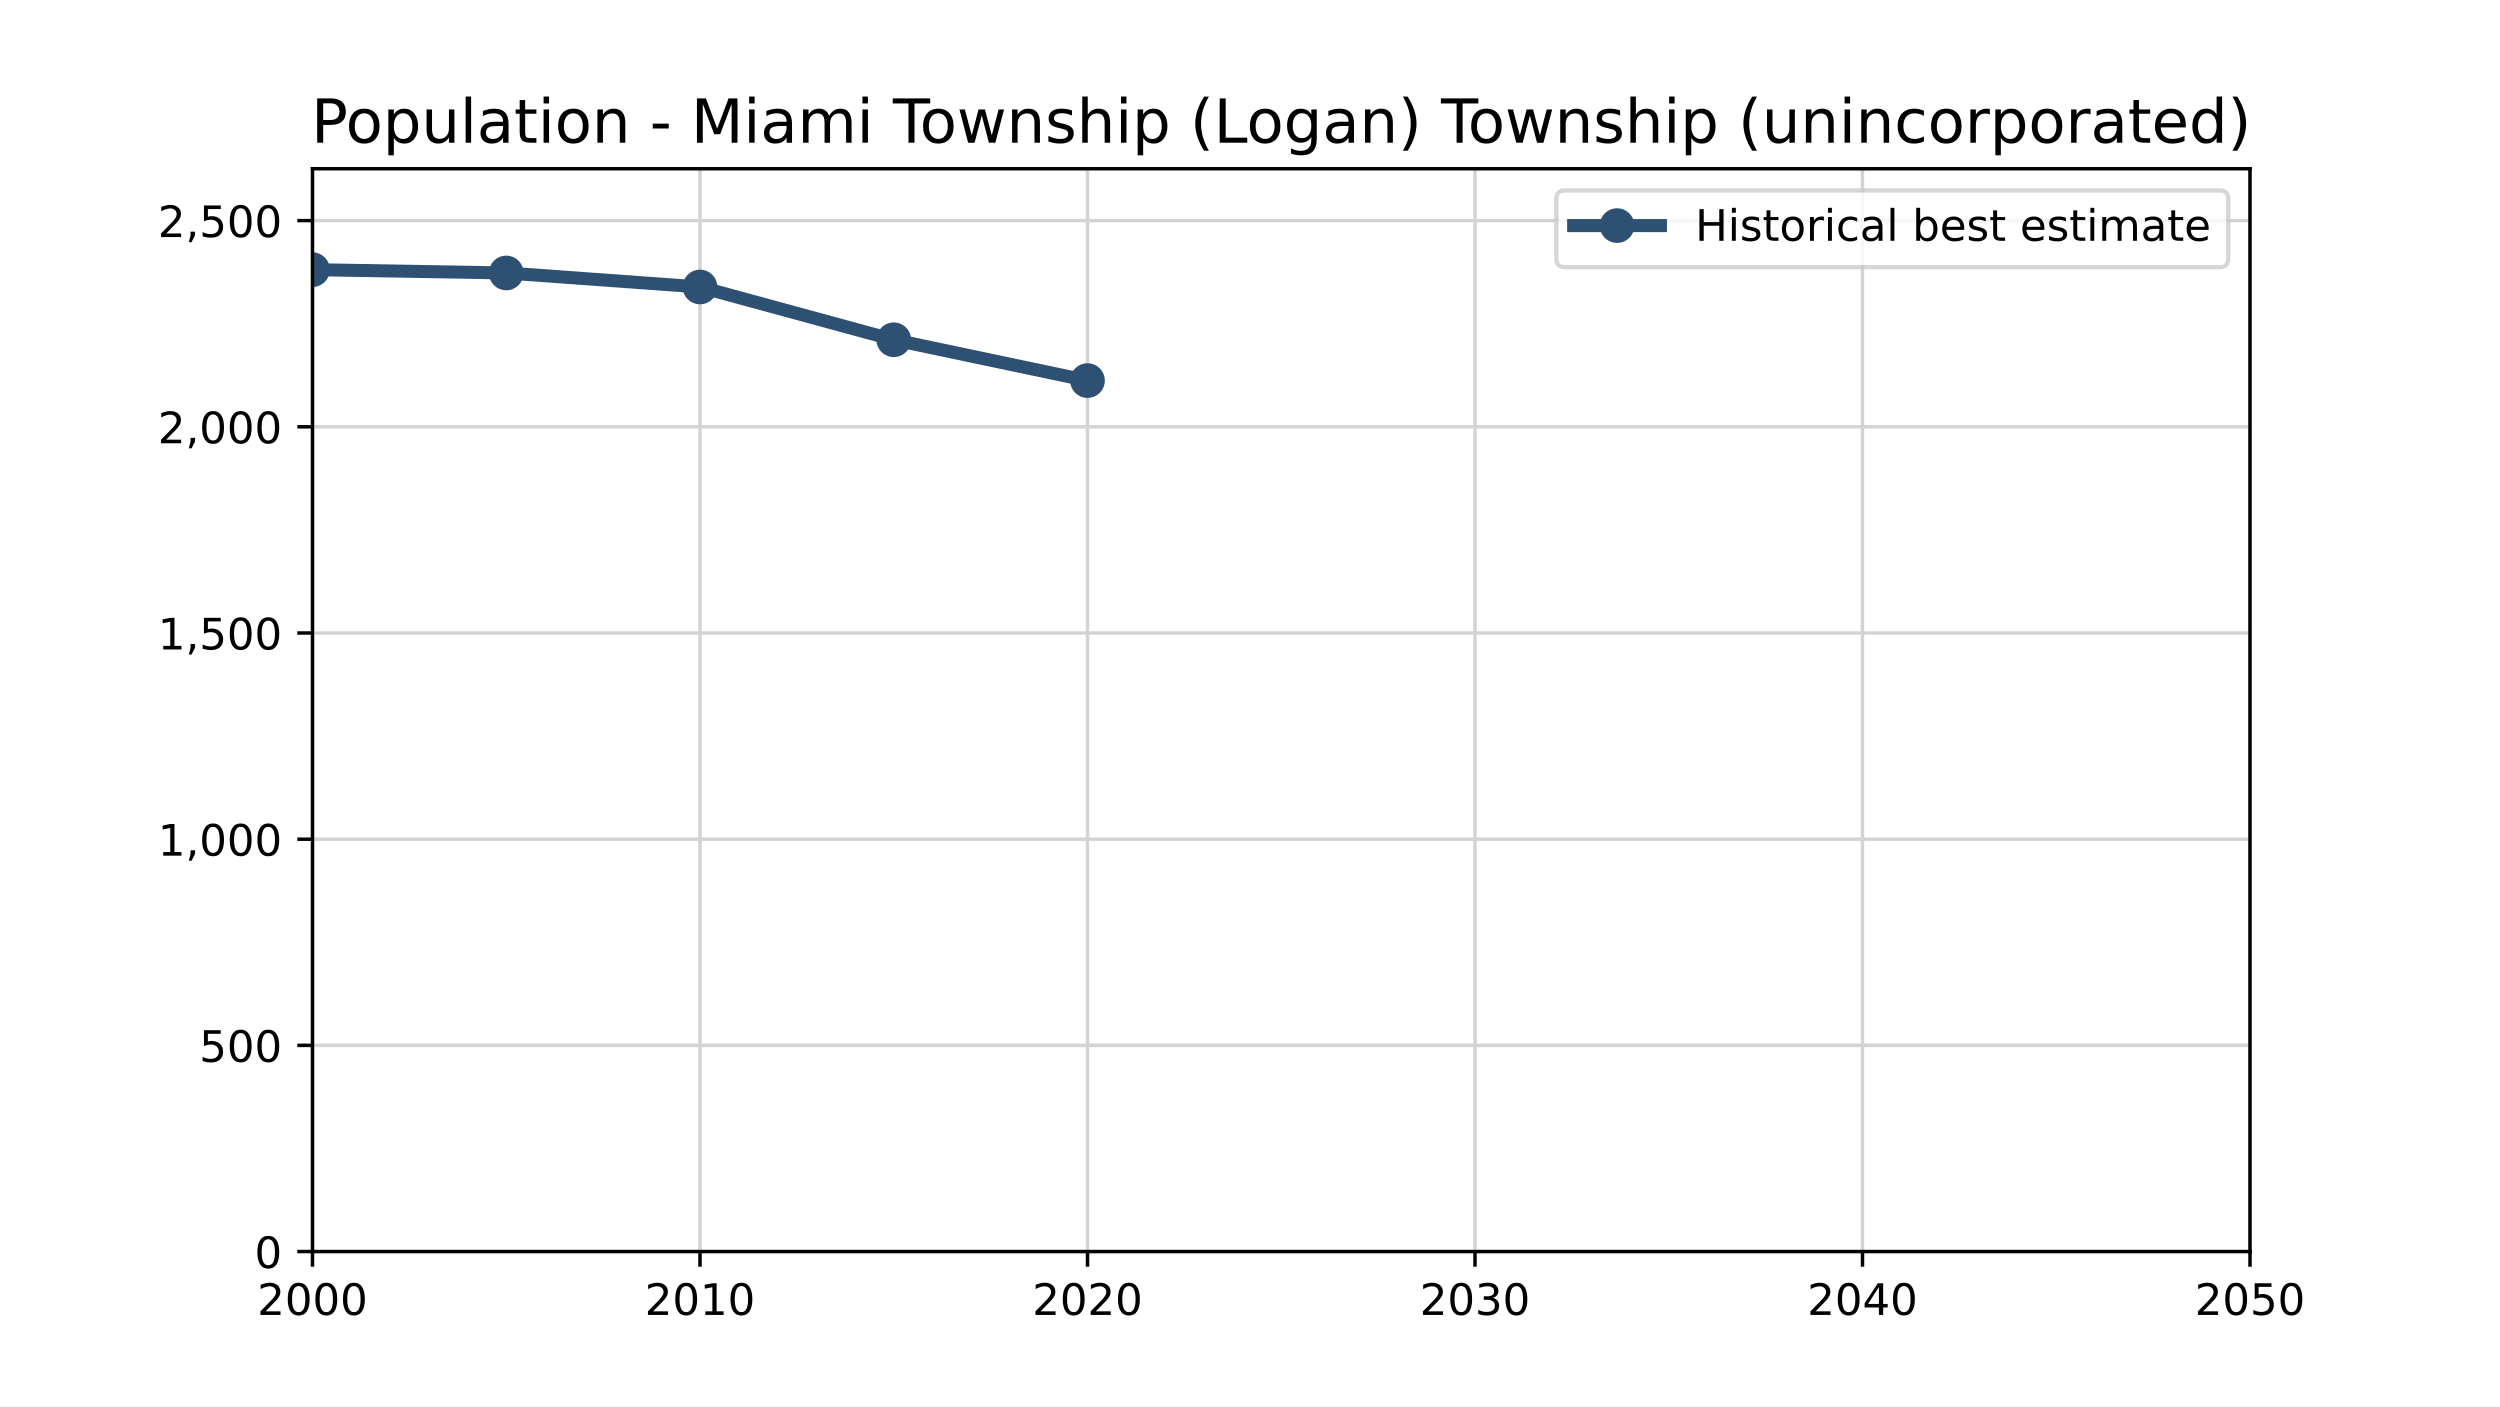
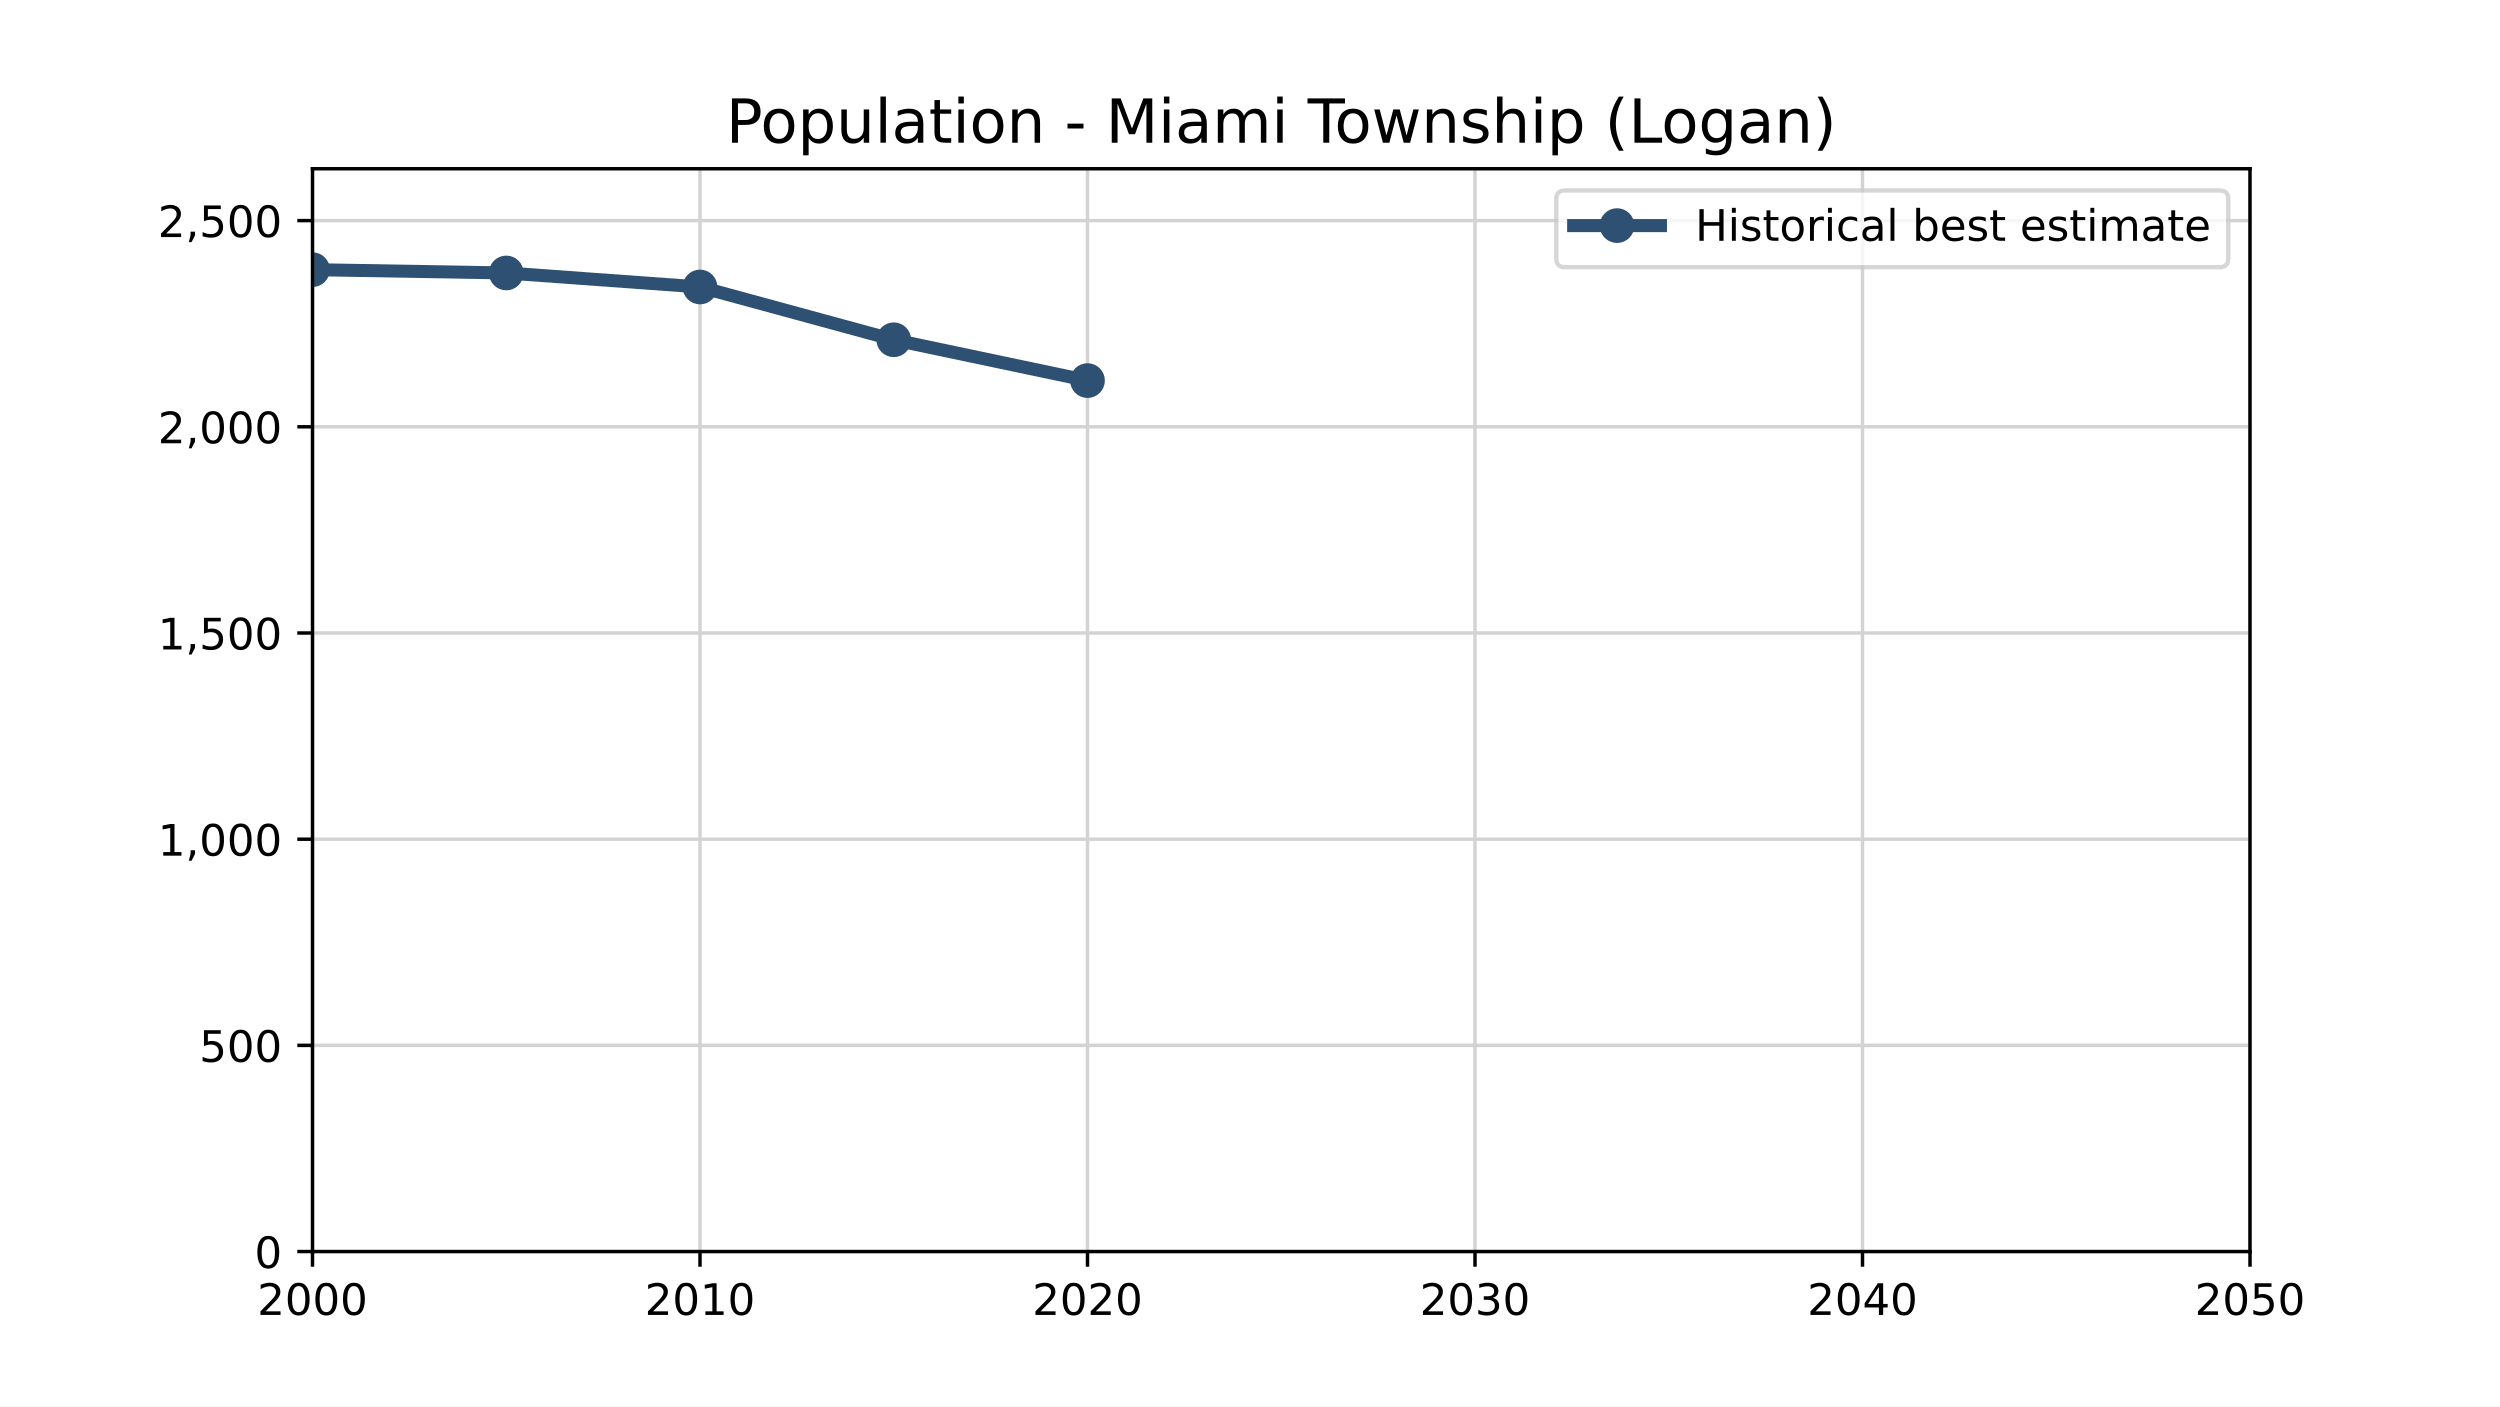
<svg xmlns="http://www.w3.org/2000/svg" xmlns:xlink="http://www.w3.org/1999/xlink" width="576pt" height="324pt" viewBox="0 0 576 324" version="1.1">
  <defs>
    <style type="text/css">*{stroke-linejoin: round; stroke-linecap: butt}</style>
  </defs>
  <g id="figure_1">
    <g id="patch_1">
      <path d="M 0 324  L 576 324  L 576 0  L 0 0  z " style="fill: #ffffff" />
    </g>
    <g id="axes_1">
      <g id="patch_2">
        <path d="M 72 288.36  L 518.4 288.36  L 518.4 38.88  L 72 38.88  z " style="fill: #ffffff" />
      </g>
      <g id="matplotlib.axis_1">
        <g id="xtick_1">
          <g id="line2d_1">
-             <path d="M 72 288.36  L 72 38.88  " clip-path="url(#p481f4f2bbf)" style="fill: none; stroke: #d3d3d3; stroke-width: 0.8; stroke-linecap: square" />
+             <path d="M 72 288.36  L 72 38.88  " clip-path="url(#p1d614eff4e)" style="fill: none; stroke: #d3d3d3; stroke-width: 0.8; stroke-linecap: square" />
          </g>
          <g id="line2d_2">
            <defs>
-               <path id="mdd92dc8392" d="M 0 0  L 0 3.5  " style="stroke: #000000; stroke-width: 0.8" />
+               <path id="mc32871abb8" d="M 0 0  L 0 3.5  " style="stroke: #000000; stroke-width: 0.8" />
            </defs>
            <g>
-               <use xlink:href="#mdd92dc8392" x="72" y="288.36" style="stroke: #000000; stroke-width: 0.8" />
+               <use xlink:href="#mc32871abb8" x="72" y="288.36" style="stroke: #000000; stroke-width: 0.8" />
            </g>
          </g>
          <g id="text_1">
            <g transform="translate(59.275 302.9584) scale(0.1 -0.1)">
              <defs>
                <path id="DejaVuSans-32" d="M 1228 531  L 3431 531  L 3431 0  L 469 0  L 469 531  Q 828 903 1448 1529  Q 2069 2156 2228 2338  Q 2531 2678 2651 2914  Q 2772 3150 2772 3378  Q 2772 3750 2511 3984  Q 2250 4219 1831 4219  Q 1534 4219 1204 4116  Q 875 4013 500 3803  L 500 4441  Q 881 4594 1212 4672  Q 1544 4750 1819 4750  Q 2544 4750 2975 4387  Q 3406 4025 3406 3419  Q 3406 3131 3298 2873  Q 3191 2616 2906 2266  Q 2828 2175 2409 1742  Q 1991 1309 1228 531  z " transform="scale(0.015625)" />
                <path id="DejaVuSans-30" d="M 2034 4250  Q 1547 4250 1301 3770  Q 1056 3291 1056 2328  Q 1056 1369 1301 889  Q 1547 409 2034 409  Q 2525 409 2770 889  Q 3016 1369 3016 2328  Q 3016 3291 2770 3770  Q 2525 4250 2034 4250  z M 2034 4750  Q 2819 4750 3233 4129  Q 3647 3509 3647 2328  Q 3647 1150 3233 529  Q 2819 -91 2034 -91  Q 1250 -91 836 529  Q 422 1150 422 2328  Q 422 3509 836 4129  Q 1250 4750 2034 4750  z " transform="scale(0.015625)" />
              </defs>
              <use xlink:href="#DejaVuSans-32" />
              <use xlink:href="#DejaVuSans-30" transform="translate(63.62305 0)" />
              <use xlink:href="#DejaVuSans-30" transform="translate(127.2461 0)" />
              <use xlink:href="#DejaVuSans-30" transform="translate(190.8691 0)" />
            </g>
          </g>
        </g>
        <g id="xtick_2">
          <g id="line2d_3">
-             <path d="M 161.28 288.36  L 161.28 38.88  " clip-path="url(#p481f4f2bbf)" style="fill: none; stroke: #d3d3d3; stroke-width: 0.8; stroke-linecap: square" />
+             <path d="M 161.28 288.36  L 161.28 38.88  " clip-path="url(#p1d614eff4e)" style="fill: none; stroke: #d3d3d3; stroke-width: 0.8; stroke-linecap: square" />
          </g>
          <g id="line2d_4">
            <g>
-               <use xlink:href="#mdd92dc8392" x="161.28" y="288.36" style="stroke: #000000; stroke-width: 0.8" />
+               <use xlink:href="#mc32871abb8" x="161.28" y="288.36" style="stroke: #000000; stroke-width: 0.8" />
            </g>
          </g>
          <g id="text_2">
            <g transform="translate(148.555 302.9584) scale(0.1 -0.1)">
              <defs>
                <path id="DejaVuSans-31" d="M 794 531  L 1825 531  L 1825 4091  L 703 3866  L 703 4441  L 1819 4666  L 2450 4666  L 2450 531  L 3481 531  L 3481 0  L 794 0  L 794 531  z " transform="scale(0.015625)" />
              </defs>
              <use xlink:href="#DejaVuSans-32" />
              <use xlink:href="#DejaVuSans-30" transform="translate(63.62305 0)" />
              <use xlink:href="#DejaVuSans-31" transform="translate(127.2461 0)" />
              <use xlink:href="#DejaVuSans-30" transform="translate(190.8691 0)" />
            </g>
          </g>
        </g>
        <g id="xtick_3">
          <g id="line2d_5">
-             <path d="M 250.56 288.36  L 250.56 38.88  " clip-path="url(#p481f4f2bbf)" style="fill: none; stroke: #d3d3d3; stroke-width: 0.8; stroke-linecap: square" />
+             <path d="M 250.56 288.36  L 250.56 38.88  " clip-path="url(#p1d614eff4e)" style="fill: none; stroke: #d3d3d3; stroke-width: 0.8; stroke-linecap: square" />
          </g>
          <g id="line2d_6">
            <g>
-               <use xlink:href="#mdd92dc8392" x="250.56" y="288.36" style="stroke: #000000; stroke-width: 0.8" />
+               <use xlink:href="#mc32871abb8" x="250.56" y="288.36" style="stroke: #000000; stroke-width: 0.8" />
            </g>
          </g>
          <g id="text_3">
            <g transform="translate(237.835 302.9584) scale(0.1 -0.1)">
              <use xlink:href="#DejaVuSans-32" />
              <use xlink:href="#DejaVuSans-30" transform="translate(63.62305 0)" />
              <use xlink:href="#DejaVuSans-32" transform="translate(127.2461 0)" />
              <use xlink:href="#DejaVuSans-30" transform="translate(190.8691 0)" />
            </g>
          </g>
        </g>
        <g id="xtick_4">
          <g id="line2d_7">
-             <path d="M 339.84 288.36  L 339.84 38.88  " clip-path="url(#p481f4f2bbf)" style="fill: none; stroke: #d3d3d3; stroke-width: 0.8; stroke-linecap: square" />
+             <path d="M 339.84 288.36  L 339.84 38.88  " clip-path="url(#p1d614eff4e)" style="fill: none; stroke: #d3d3d3; stroke-width: 0.8; stroke-linecap: square" />
          </g>
          <g id="line2d_8">
            <g>
-               <use xlink:href="#mdd92dc8392" x="339.84" y="288.36" style="stroke: #000000; stroke-width: 0.8" />
+               <use xlink:href="#mc32871abb8" x="339.84" y="288.36" style="stroke: #000000; stroke-width: 0.8" />
            </g>
          </g>
          <g id="text_4">
            <g transform="translate(327.115 302.9584) scale(0.1 -0.1)">
              <defs>
                <path id="DejaVuSans-33" d="M 2597 2516  Q 3050 2419 3304 2112  Q 3559 1806 3559 1356  Q 3559 666 3084 287  Q 2609 -91 1734 -91  Q 1441 -91 1130 -33  Q 819 25 488 141  L 488 750  Q 750 597 1062 519  Q 1375 441 1716 441  Q 2309 441 2620 675  Q 2931 909 2931 1356  Q 2931 1769 2642 2001  Q 2353 2234 1838 2234  L 1294 2234  L 1294 2753  L 1863 2753  Q 2328 2753 2575 2939  Q 2822 3125 2822 3475  Q 2822 3834 2567 4026  Q 2313 4219 1838 4219  Q 1578 4219 1281 4162  Q 984 4106 628 3988  L 628 4550  Q 988 4650 1302 4700  Q 1616 4750 1894 4750  Q 2613 4750 3031 4423  Q 3450 4097 3450 3541  Q 3450 3153 3228 2886  Q 3006 2619 2597 2516  z " transform="scale(0.015625)" />
              </defs>
              <use xlink:href="#DejaVuSans-32" />
              <use xlink:href="#DejaVuSans-30" transform="translate(63.62305 0)" />
              <use xlink:href="#DejaVuSans-33" transform="translate(127.2461 0)" />
              <use xlink:href="#DejaVuSans-30" transform="translate(190.8691 0)" />
            </g>
          </g>
        </g>
        <g id="xtick_5">
          <g id="line2d_9">
-             <path d="M 429.12 288.36  L 429.12 38.88  " clip-path="url(#p481f4f2bbf)" style="fill: none; stroke: #d3d3d3; stroke-width: 0.8; stroke-linecap: square" />
+             <path d="M 429.12 288.36  L 429.12 38.88  " clip-path="url(#p1d614eff4e)" style="fill: none; stroke: #d3d3d3; stroke-width: 0.8; stroke-linecap: square" />
          </g>
          <g id="line2d_10">
            <g>
-               <use xlink:href="#mdd92dc8392" x="429.12" y="288.36" style="stroke: #000000; stroke-width: 0.8" />
+               <use xlink:href="#mc32871abb8" x="429.12" y="288.36" style="stroke: #000000; stroke-width: 0.8" />
            </g>
          </g>
          <g id="text_5">
            <g transform="translate(416.395 302.9584) scale(0.1 -0.1)">
              <defs>
                <path id="DejaVuSans-34" d="M 2419 4116  L 825 1625  L 2419 1625  L 2419 4116  z M 2253 4666  L 3047 4666  L 3047 1625  L 3713 1625  L 3713 1100  L 3047 1100  L 3047 0  L 2419 0  L 2419 1100  L 313 1100  L 313 1709  L 2253 4666  z " transform="scale(0.015625)" />
              </defs>
              <use xlink:href="#DejaVuSans-32" />
              <use xlink:href="#DejaVuSans-30" transform="translate(63.62305 0)" />
              <use xlink:href="#DejaVuSans-34" transform="translate(127.2461 0)" />
              <use xlink:href="#DejaVuSans-30" transform="translate(190.8691 0)" />
            </g>
          </g>
        </g>
        <g id="xtick_6">
          <g id="line2d_11">
-             <path d="M 518.4 288.36  L 518.4 38.88  " clip-path="url(#p481f4f2bbf)" style="fill: none; stroke: #d3d3d3; stroke-width: 0.8; stroke-linecap: square" />
+             <path d="M 518.4 288.36  L 518.4 38.88  " clip-path="url(#p1d614eff4e)" style="fill: none; stroke: #d3d3d3; stroke-width: 0.8; stroke-linecap: square" />
          </g>
          <g id="line2d_12">
            <g>
-               <use xlink:href="#mdd92dc8392" x="518.4" y="288.36" style="stroke: #000000; stroke-width: 0.8" />
+               <use xlink:href="#mc32871abb8" x="518.4" y="288.36" style="stroke: #000000; stroke-width: 0.8" />
            </g>
          </g>
          <g id="text_6">
            <g transform="translate(505.675 302.9584) scale(0.1 -0.1)">
              <defs>
                <path id="DejaVuSans-35" d="M 691 4666  L 3169 4666  L 3169 4134  L 1269 4134  L 1269 2991  Q 1406 3038 1543 3061  Q 1681 3084 1819 3084  Q 2600 3084 3056 2656  Q 3513 2228 3513 1497  Q 3513 744 3044 326  Q 2575 -91 1722 -91  Q 1428 -91 1123 -41  Q 819 9 494 109  L 494 744  Q 775 591 1075 516  Q 1375 441 1709 441  Q 2250 441 2565 725  Q 2881 1009 2881 1497  Q 2881 1984 2565 2268  Q 2250 2553 1709 2553  Q 1456 2553 1204 2497  Q 953 2441 691 2322  L 691 4666  z " transform="scale(0.015625)" />
              </defs>
              <use xlink:href="#DejaVuSans-32" />
              <use xlink:href="#DejaVuSans-30" transform="translate(63.62305 0)" />
              <use xlink:href="#DejaVuSans-35" transform="translate(127.2461 0)" />
              <use xlink:href="#DejaVuSans-30" transform="translate(190.8691 0)" />
            </g>
          </g>
        </g>
      </g>
      <g id="matplotlib.axis_2">
        <g id="ytick_1">
          <g id="line2d_13">
-             <path d="M 72 288.36  L 518.4 288.36  " clip-path="url(#p481f4f2bbf)" style="fill: none; stroke: #d3d3d3; stroke-width: 0.8; stroke-linecap: square" />
+             <path d="M 72 288.36  L 518.4 288.36  " clip-path="url(#p1d614eff4e)" style="fill: none; stroke: #d3d3d3; stroke-width: 0.8; stroke-linecap: square" />
          </g>
          <g id="line2d_14">
            <defs>
-               <path id="m2497445f15" d="M 0 0  L -3.5 0  " style="stroke: #000000; stroke-width: 0.8" />
+               <path id="mfd16ac6897" d="M 0 0  L -3.5 0  " style="stroke: #000000; stroke-width: 0.8" />
            </defs>
            <g>
-               <use xlink:href="#m2497445f15" x="72" y="288.36" style="stroke: #000000; stroke-width: 0.8" />
+               <use xlink:href="#mfd16ac6897" x="72" y="288.36" style="stroke: #000000; stroke-width: 0.8" />
            </g>
          </g>
          <g id="text_7">
            <g transform="translate(58.6375 292.1592) scale(0.1 -0.1)">
              <use xlink:href="#DejaVuSans-30" />
            </g>
          </g>
        </g>
        <g id="ytick_2">
          <g id="line2d_15">
-             <path d="M 72 240.853  L 518.4 240.853  " clip-path="url(#p481f4f2bbf)" style="fill: none; stroke: #d3d3d3; stroke-width: 0.8; stroke-linecap: square" />
+             <path d="M 72 240.853  L 518.4 240.853  " clip-path="url(#p1d614eff4e)" style="fill: none; stroke: #d3d3d3; stroke-width: 0.8; stroke-linecap: square" />
          </g>
          <g id="line2d_16">
            <g>
-               <use xlink:href="#m2497445f15" x="72" y="240.853" style="stroke: #000000; stroke-width: 0.8" />
+               <use xlink:href="#mfd16ac6897" x="72" y="240.853" style="stroke: #000000; stroke-width: 0.8" />
            </g>
          </g>
          <g id="text_8">
            <g transform="translate(45.9125 244.6519) scale(0.1 -0.1)">
              <use xlink:href="#DejaVuSans-35" />
              <use xlink:href="#DejaVuSans-30" transform="translate(63.62305 0)" />
              <use xlink:href="#DejaVuSans-30" transform="translate(127.2461 0)" />
            </g>
          </g>
        </g>
        <g id="ytick_3">
          <g id="line2d_17">
-             <path d="M 72 193.345  L 518.4 193.345  " clip-path="url(#p481f4f2bbf)" style="fill: none; stroke: #d3d3d3; stroke-width: 0.8; stroke-linecap: square" />
+             <path d="M 72 193.345  L 518.4 193.345  " clip-path="url(#p1d614eff4e)" style="fill: none; stroke: #d3d3d3; stroke-width: 0.8; stroke-linecap: square" />
          </g>
          <g id="line2d_18">
            <g>
-               <use xlink:href="#m2497445f15" x="72" y="193.345" style="stroke: #000000; stroke-width: 0.8" />
+               <use xlink:href="#mfd16ac6897" x="72" y="193.345" style="stroke: #000000; stroke-width: 0.8" />
            </g>
          </g>
          <g id="text_9">
            <g transform="translate(36.37188 197.1446) scale(0.1 -0.1)">
              <defs>
                <path id="DejaVuSans-2c" d="M 750 794  L 1409 794  L 1409 256  L 897 -744  L 494 -744  L 750 256  L 750 794  z " transform="scale(0.015625)" />
              </defs>
              <use xlink:href="#DejaVuSans-31" />
              <use xlink:href="#DejaVuSans-2c" transform="translate(63.62305 0)" />
              <use xlink:href="#DejaVuSans-30" transform="translate(95.41016 0)" />
              <use xlink:href="#DejaVuSans-30" transform="translate(159.0332 0)" />
              <use xlink:href="#DejaVuSans-30" transform="translate(222.6562 0)" />
            </g>
          </g>
        </g>
        <g id="ytick_4">
          <g id="line2d_19">
-             <path d="M 72 145.838  L 518.4 145.838  " clip-path="url(#p481f4f2bbf)" style="fill: none; stroke: #d3d3d3; stroke-width: 0.8; stroke-linecap: square" />
+             <path d="M 72 145.838  L 518.4 145.838  " clip-path="url(#p1d614eff4e)" style="fill: none; stroke: #d3d3d3; stroke-width: 0.8; stroke-linecap: square" />
          </g>
          <g id="line2d_20">
            <g>
-               <use xlink:href="#m2497445f15" x="72" y="145.838" style="stroke: #000000; stroke-width: 0.8" />
+               <use xlink:href="#mfd16ac6897" x="72" y="145.838" style="stroke: #000000; stroke-width: 0.8" />
            </g>
          </g>
          <g id="text_10">
            <g transform="translate(36.37188 149.6372) scale(0.1 -0.1)">
              <use xlink:href="#DejaVuSans-31" />
              <use xlink:href="#DejaVuSans-2c" transform="translate(63.62305 0)" />
              <use xlink:href="#DejaVuSans-35" transform="translate(95.41016 0)" />
              <use xlink:href="#DejaVuSans-30" transform="translate(159.0332 0)" />
              <use xlink:href="#DejaVuSans-30" transform="translate(222.6562 0)" />
            </g>
          </g>
        </g>
        <g id="ytick_5">
          <g id="line2d_21">
-             <path d="M 72 98.331  L 518.4 98.331  " clip-path="url(#p481f4f2bbf)" style="fill: none; stroke: #d3d3d3; stroke-width: 0.8; stroke-linecap: square" />
+             <path d="M 72 98.331  L 518.4 98.331  " clip-path="url(#p1d614eff4e)" style="fill: none; stroke: #d3d3d3; stroke-width: 0.8; stroke-linecap: square" />
          </g>
          <g id="line2d_22">
            <g>
-               <use xlink:href="#m2497445f15" x="72" y="98.331" style="stroke: #000000; stroke-width: 0.8" />
+               <use xlink:href="#mfd16ac6897" x="72" y="98.331" style="stroke: #000000; stroke-width: 0.8" />
            </g>
          </g>
          <g id="text_11">
            <g transform="translate(36.37188 102.1299) scale(0.1 -0.1)">
              <use xlink:href="#DejaVuSans-32" />
              <use xlink:href="#DejaVuSans-2c" transform="translate(63.62305 0)" />
              <use xlink:href="#DejaVuSans-30" transform="translate(95.41016 0)" />
              <use xlink:href="#DejaVuSans-30" transform="translate(159.0332 0)" />
              <use xlink:href="#DejaVuSans-30" transform="translate(222.6562 0)" />
            </g>
          </g>
        </g>
        <g id="ytick_6">
          <g id="line2d_23">
-             <path d="M 72 50.823  L 518.4 50.823  " clip-path="url(#p481f4f2bbf)" style="fill: none; stroke: #d3d3d3; stroke-width: 0.8; stroke-linecap: square" />
+             <path d="M 72 50.823  L 518.4 50.823  " clip-path="url(#p1d614eff4e)" style="fill: none; stroke: #d3d3d3; stroke-width: 0.8; stroke-linecap: square" />
          </g>
          <g id="line2d_24">
            <g>
-               <use xlink:href="#m2497445f15" x="72" y="50.823" style="stroke: #000000; stroke-width: 0.8" />
+               <use xlink:href="#mfd16ac6897" x="72" y="50.823" style="stroke: #000000; stroke-width: 0.8" />
            </g>
          </g>
          <g id="text_12">
            <g transform="translate(36.37188 54.62256) scale(0.1 -0.1)">
              <use xlink:href="#DejaVuSans-32" />
              <use xlink:href="#DejaVuSans-2c" transform="translate(63.62305 0)" />
              <use xlink:href="#DejaVuSans-35" transform="translate(95.41016 0)" />
              <use xlink:href="#DejaVuSans-30" transform="translate(159.0332 0)" />
              <use xlink:href="#DejaVuSans-30" transform="translate(222.6562 0)" />
            </g>
          </g>
        </g>
      </g>
      <g id="line2d_25">
-         <path d="M 72 62.13  L 116.64 62.89  L 161.28 66.121  L 205.92 78.283  L 250.56 87.689  " clip-path="url(#p481f4f2bbf)" style="fill: none; stroke: #2e5072; stroke-width: 3; stroke-linecap: square" />
+         <path d="M 72 62.13  L 116.64 62.89  L 161.28 66.121  L 205.92 78.283  L 250.56 87.689  " clip-path="url(#p1d614eff4e)" style="fill: none; stroke: #2e5072; stroke-width: 3; stroke-linecap: square" />
        <defs>
-           <path id="md6a25715d0" d="M 0 3.5  C 0.928 3.5 1.819 3.131 2.475 2.475  C 3.131 1.819 3.5 0.928 3.5 0  C 3.5 -0.928 3.131 -1.819 2.475 -2.475  C 1.819 -3.131 0.928 -3.5 0 -3.5  C -0.928 -3.5 -1.819 -3.131 -2.475 -2.475  C -3.131 -1.819 -3.5 -0.928 -3.5 0  C -3.5 0.928 -3.131 1.819 -2.475 2.475  C -1.819 3.131 -0.928 3.5 0 3.5  z " style="stroke: #2e5072" />
+           <path id="m39afafa545" d="M 0 3.5  C 0.928 3.5 1.819 3.131 2.475 2.475  C 3.131 1.819 3.5 0.928 3.5 0  C 3.5 -0.928 3.131 -1.819 2.475 -2.475  C 1.819 -3.131 0.928 -3.5 0 -3.5  C -0.928 -3.5 -1.819 -3.131 -2.475 -2.475  C -3.131 -1.819 -3.5 -0.928 -3.5 0  C -3.5 0.928 -3.131 1.819 -2.475 2.475  C -1.819 3.131 -0.928 3.5 0 3.5  z " style="stroke: #2e5072" />
        </defs>
-         <g clip-path="url(#p481f4f2bbf)">
-           <use xlink:href="#md6a25715d0" x="72" y="62.13" style="fill: #2e5072; stroke: #2e5072" />
-           <use xlink:href="#md6a25715d0" x="116.64" y="62.89" style="fill: #2e5072; stroke: #2e5072" />
-           <use xlink:href="#md6a25715d0" x="161.28" y="66.121" style="fill: #2e5072; stroke: #2e5072" />
-           <use xlink:href="#md6a25715d0" x="205.92" y="78.283" style="fill: #2e5072; stroke: #2e5072" />
-           <use xlink:href="#md6a25715d0" x="250.56" y="87.689" style="fill: #2e5072; stroke: #2e5072" />
+         <g clip-path="url(#p1d614eff4e)">
+           <use xlink:href="#m39afafa545" x="72" y="62.13" style="fill: #2e5072; stroke: #2e5072" />
+           <use xlink:href="#m39afafa545" x="116.64" y="62.89" style="fill: #2e5072; stroke: #2e5072" />
+           <use xlink:href="#m39afafa545" x="161.28" y="66.121" style="fill: #2e5072; stroke: #2e5072" />
+           <use xlink:href="#m39afafa545" x="205.92" y="78.283" style="fill: #2e5072; stroke: #2e5072" />
+           <use xlink:href="#m39afafa545" x="250.56" y="87.689" style="fill: #2e5072; stroke: #2e5072" />
        </g>
      </g>
      <g id="patch_3">
        <path d="M 72 288.36  L 72 38.88  " style="fill: none; stroke: #000000; stroke-width: 0.8; stroke-linejoin: miter; stroke-linecap: square" />
      </g>
      <g id="patch_4">
        <path d="M 518.4 288.36  L 518.4 38.88  " style="fill: none; stroke: #000000; stroke-width: 0.8; stroke-linejoin: miter; stroke-linecap: square" />
      </g>
      <g id="patch_5">
        <path d="M 72 288.36  L 518.4 288.36  " style="fill: none; stroke: #000000; stroke-width: 0.8; stroke-linejoin: miter; stroke-linecap: square" />
      </g>
      <g id="patch_6">
        <path d="M 72 38.88  L 518.4 38.88  " style="fill: none; stroke: #000000; stroke-width: 0.8; stroke-linejoin: miter; stroke-linecap: square" />
      </g>
      <g id="text_13">
-         <g transform="translate(71.70641 32.88) scale(0.14 -0.14)">
+         <g transform="translate(167.2717 32.88) scale(0.14 -0.14)">
          <defs>
            <path id="DejaVuSans-50" d="M 1259 4147  L 1259 2394  L 2053 2394  Q 2494 2394 2734 2622  Q 2975 2850 2975 3272  Q 2975 3691 2734 3919  Q 2494 4147 2053 4147  L 1259 4147  z M 628 4666  L 2053 4666  Q 2838 4666 3239 4311  Q 3641 3956 3641 3272  Q 3641 2581 3239 2228  Q 2838 1875 2053 1875  L 1259 1875  L 1259 0  L 628 0  L 628 4666  z " transform="scale(0.015625)" />
            <path id="DejaVuSans-6f" d="M 1959 3097  Q 1497 3097 1228 2736  Q 959 2375 959 1747  Q 959 1119 1226 758  Q 1494 397 1959 397  Q 2419 397 2687 759  Q 2956 1122 2956 1747  Q 2956 2369 2687 2733  Q 2419 3097 1959 3097  z M 1959 3584  Q 2709 3584 3137 3096  Q 3566 2609 3566 1747  Q 3566 888 3137 398  Q 2709 -91 1959 -91  Q 1206 -91 779 398  Q 353 888 353 1747  Q 353 2609 779 3096  Q 1206 3584 1959 3584  z " transform="scale(0.015625)" />
            <path id="DejaVuSans-70" d="M 1159 525  L 1159 -1331  L 581 -1331  L 581 3500  L 1159 3500  L 1159 2969  Q 1341 3281 1617 3432  Q 1894 3584 2278 3584  Q 2916 3584 3314 3078  Q 3713 2572 3713 1747  Q 3713 922 3314 415  Q 2916 -91 2278 -91  Q 1894 -91 1617 61  Q 1341 213 1159 525  z M 3116 1747  Q 3116 2381 2855 2742  Q 2594 3103 2138 3103  Q 1681 3103 1420 2742  Q 1159 2381 1159 1747  Q 1159 1113 1420 752  Q 1681 391 2138 391  Q 2594 391 2855 752  Q 3116 1113 3116 1747  z " transform="scale(0.015625)" />
            <path id="DejaVuSans-75" d="M 544 1381  L 544 3500  L 1119 3500  L 1119 1403  Q 1119 906 1312 657  Q 1506 409 1894 409  Q 2359 409 2629 706  Q 2900 1003 2900 1516  L 2900 3500  L 3475 3500  L 3475 0  L 2900 0  L 2900 538  Q 2691 219 2414 64  Q 2138 -91 1772 -91  Q 1169 -91 856 284  Q 544 659 544 1381  z M 1991 3584  L 1991 3584  z " transform="scale(0.015625)" />
            <path id="DejaVuSans-6c" d="M 603 4863  L 1178 4863  L 1178 0  L 603 0  L 603 4863  z " transform="scale(0.015625)" />
            <path id="DejaVuSans-61" d="M 2194 1759  Q 1497 1759 1228 1600  Q 959 1441 959 1056  Q 959 750 1161 570  Q 1363 391 1709 391  Q 2188 391 2477 730  Q 2766 1069 2766 1631  L 2766 1759  L 2194 1759  z M 3341 1997  L 3341 0  L 2766 0  L 2766 531  Q 2569 213 2275 61  Q 1981 -91 1556 -91  Q 1019 -91 701 211  Q 384 513 384 1019  Q 384 1609 779 1909  Q 1175 2209 1959 2209  L 2766 2209  L 2766 2266  Q 2766 2663 2505 2880  Q 2244 3097 1772 3097  Q 1472 3097 1187 3025  Q 903 2953 641 2809  L 641 3341  Q 956 3463 1253 3523  Q 1550 3584 1831 3584  Q 2591 3584 2966 3190  Q 3341 2797 3341 1997  z " transform="scale(0.015625)" />
            <path id="DejaVuSans-74" d="M 1172 4494  L 1172 3500  L 2356 3500  L 2356 3053  L 1172 3053  L 1172 1153  Q 1172 725 1289 603  Q 1406 481 1766 481  L 2356 481  L 2356 0  L 1766 0  Q 1100 0 847 248  Q 594 497 594 1153  L 594 3053  L 172 3053  L 172 3500  L 594 3500  L 594 4494  L 1172 4494  z " transform="scale(0.015625)" />
            <path id="DejaVuSans-69" d="M 603 3500  L 1178 3500  L 1178 0  L 603 0  L 603 3500  z M 603 4863  L 1178 4863  L 1178 4134  L 603 4134  L 603 4863  z " transform="scale(0.015625)" />
            <path id="DejaVuSans-6e" d="M 3513 2113  L 3513 0  L 2938 0  L 2938 2094  Q 2938 2591 2744 2837  Q 2550 3084 2163 3084  Q 1697 3084 1428 2787  Q 1159 2491 1159 1978  L 1159 0  L 581 0  L 581 3500  L 1159 3500  L 1159 2956  Q 1366 3272 1645 3428  Q 1925 3584 2291 3584  Q 2894 3584 3203 3211  Q 3513 2838 3513 2113  z " transform="scale(0.015625)" />
            <path id="DejaVuSans-20" transform="scale(0.015625)" />
            <path id="DejaVuSans-2d" d="M 313 2009  L 1997 2009  L 1997 1497  L 313 1497  L 313 2009  z " transform="scale(0.015625)" />
            <path id="DejaVuSans-4d" d="M 628 4666  L 1569 4666  L 2759 1491  L 3956 4666  L 4897 4666  L 4897 0  L 4281 0  L 4281 4097  L 3078 897  L 2444 897  L 1241 4097  L 1241 0  L 628 0  L 628 4666  z " transform="scale(0.015625)" />
            <path id="DejaVuSans-6d" d="M 3328 2828  Q 3544 3216 3844 3400  Q 4144 3584 4550 3584  Q 5097 3584 5394 3201  Q 5691 2819 5691 2113  L 5691 0  L 5113 0  L 5113 2094  Q 5113 2597 4934 2840  Q 4756 3084 4391 3084  Q 3944 3084 3684 2787  Q 3425 2491 3425 1978  L 3425 0  L 2847 0  L 2847 2094  Q 2847 2600 2669 2842  Q 2491 3084 2119 3084  Q 1678 3084 1418 2786  Q 1159 2488 1159 1978  L 1159 0  L 581 0  L 581 3500  L 1159 3500  L 1159 2956  Q 1356 3278 1631 3431  Q 1906 3584 2284 3584  Q 2666 3584 2933 3390  Q 3200 3197 3328 2828  z " transform="scale(0.015625)" />
            <path id="DejaVuSans-54" d="M -19 4666  L 3928 4666  L 3928 4134  L 2272 4134  L 2272 0  L 1638 0  L 1638 4134  L -19 4134  L -19 4666  z " transform="scale(0.015625)" />
            <path id="DejaVuSans-77" d="M 269 3500  L 844 3500  L 1563 769  L 2278 3500  L 2956 3500  L 3675 769  L 4391 3500  L 4966 3500  L 4050 0  L 3372 0  L 2619 2869  L 1863 0  L 1184 0  L 269 3500  z " transform="scale(0.015625)" />
            <path id="DejaVuSans-73" d="M 2834 3397  L 2834 2853  Q 2591 2978 2328 3040  Q 2066 3103 1784 3103  Q 1356 3103 1142 2972  Q 928 2841 928 2578  Q 928 2378 1081 2264  Q 1234 2150 1697 2047  L 1894 2003  Q 2506 1872 2764 1633  Q 3022 1394 3022 966  Q 3022 478 2636 193  Q 2250 -91 1575 -91  Q 1294 -91 989 -36  Q 684 19 347 128  L 347 722  Q 666 556 975 473  Q 1284 391 1588 391  Q 1994 391 2212 530  Q 2431 669 2431 922  Q 2431 1156 2273 1281  Q 2116 1406 1581 1522  L 1381 1569  Q 847 1681 609 1914  Q 372 2147 372 2553  Q 372 3047 722 3315  Q 1072 3584 1716 3584  Q 2034 3584 2315 3537  Q 2597 3491 2834 3397  z " transform="scale(0.015625)" />
            <path id="DejaVuSans-68" d="M 3513 2113  L 3513 0  L 2938 0  L 2938 2094  Q 2938 2591 2744 2837  Q 2550 3084 2163 3084  Q 1697 3084 1428 2787  Q 1159 2491 1159 1978  L 1159 0  L 581 0  L 581 4863  L 1159 4863  L 1159 2956  Q 1366 3272 1645 3428  Q 1925 3584 2291 3584  Q 2894 3584 3203 3211  Q 3513 2838 3513 2113  z " transform="scale(0.015625)" />
            <path id="DejaVuSans-28" d="M 1984 4856  Q 1566 4138 1362 3434  Q 1159 2731 1159 2009  Q 1159 1288 1364 580  Q 1569 -128 1984 -844  L 1484 -844  Q 1016 -109 783 600  Q 550 1309 550 2009  Q 550 2706 781 3412  Q 1013 4119 1484 4856  L 1984 4856  z " transform="scale(0.015625)" />
            <path id="DejaVuSans-4c" d="M 628 4666  L 1259 4666  L 1259 531  L 3531 531  L 3531 0  L 628 0  L 628 4666  z " transform="scale(0.015625)" />
            <path id="DejaVuSans-67" d="M 2906 1791  Q 2906 2416 2648 2759  Q 2391 3103 1925 3103  Q 1463 3103 1205 2759  Q 947 2416 947 1791  Q 947 1169 1205 825  Q 1463 481 1925 481  Q 2391 481 2648 825  Q 2906 1169 2906 1791  z M 3481 434  Q 3481 -459 3084 -895  Q 2688 -1331 1869 -1331  Q 1566 -1331 1297 -1286  Q 1028 -1241 775 -1147  L 775 -588  Q 1028 -725 1275 -790  Q 1522 -856 1778 -856  Q 2344 -856 2625 -561  Q 2906 -266 2906 331  L 2906 616  Q 2728 306 2450 153  Q 2172 0 1784 0  Q 1141 0 747 490  Q 353 981 353 1791  Q 353 2603 747 3093  Q 1141 3584 1784 3584  Q 2172 3584 2450 3431  Q 2728 3278 2906 2969  L 2906 3500  L 3481 3500  L 3481 434  z " transform="scale(0.015625)" />
            <path id="DejaVuSans-29" d="M 513 4856  L 1013 4856  Q 1481 4119 1714 3412  Q 1947 2706 1947 2009  Q 1947 1309 1714 600  Q 1481 -109 1013 -844  L 513 -844  Q 928 -128 1133 580  Q 1338 1288 1338 2009  Q 1338 2731 1133 3434  Q 928 4138 513 4856  z " transform="scale(0.015625)" />
-             <path id="DejaVuSans-63" d="M 3122 3366  L 3122 2828  Q 2878 2963 2633 3030  Q 2388 3097 2138 3097  Q 1578 3097 1268 2742  Q 959 2388 959 1747  Q 959 1106 1268 751  Q 1578 397 2138 397  Q 2388 397 2633 464  Q 2878 531 3122 666  L 3122 134  Q 2881 22 2623 -34  Q 2366 -91 2075 -91  Q 1284 -91 818 406  Q 353 903 353 1747  Q 353 2603 823 3093  Q 1294 3584 2113 3584  Q 2378 3584 2631 3529  Q 2884 3475 3122 3366  z " transform="scale(0.015625)" />
-             <path id="DejaVuSans-72" d="M 2631 2963  Q 2534 3019 2420 3045  Q 2306 3072 2169 3072  Q 1681 3072 1420 2755  Q 1159 2438 1159 1844  L 1159 0  L 581 0  L 581 3500  L 1159 3500  L 1159 2956  Q 1341 3275 1631 3429  Q 1922 3584 2338 3584  Q 2397 3584 2469 3576  Q 2541 3569 2628 3553  L 2631 2963  z " transform="scale(0.015625)" />
-             <path id="DejaVuSans-65" d="M 3597 1894  L 3597 1613  L 953 1613  Q 991 1019 1311 708  Q 1631 397 2203 397  Q 2534 397 2845 478  Q 3156 559 3463 722  L 3463 178  Q 3153 47 2828 -22  Q 2503 -91 2169 -91  Q 1331 -91 842 396  Q 353 884 353 1716  Q 353 2575 817 3079  Q 1281 3584 2069 3584  Q 2775 3584 3186 3129  Q 3597 2675 3597 1894  z M 3022 2063  Q 3016 2534 2758 2815  Q 2500 3097 2075 3097  Q 1594 3097 1305 2825  Q 1016 2553 972 2059  L 3022 2063  z " transform="scale(0.015625)" />
-             <path id="DejaVuSans-64" d="M 2906 2969  L 2906 4863  L 3481 4863  L 3481 0  L 2906 0  L 2906 525  Q 2725 213 2448 61  Q 2172 -91 1784 -91  Q 1150 -91 751 415  Q 353 922 353 1747  Q 353 2572 751 3078  Q 1150 3584 1784 3584  Q 2172 3584 2448 3432  Q 2725 3281 2906 2969  z M 947 1747  Q 947 1113 1208 752  Q 1469 391 1925 391  Q 2381 391 2643 752  Q 2906 1113 2906 1747  Q 2906 2381 2643 2742  Q 2381 3103 1925 3103  Q 1469 3103 1208 2742  Q 947 2381 947 1747  z " transform="scale(0.015625)" />
          </defs>
          <use xlink:href="#DejaVuSans-50" />
          <use xlink:href="#DejaVuSans-6f" transform="translate(56.67773 0)" />
          <use xlink:href="#DejaVuSans-70" transform="translate(117.8594 0)" />
          <use xlink:href="#DejaVuSans-75" transform="translate(181.3359 0)" />
          <use xlink:href="#DejaVuSans-6c" transform="translate(244.7148 0)" />
          <use xlink:href="#DejaVuSans-61" transform="translate(272.498 0)" />
          <use xlink:href="#DejaVuSans-74" transform="translate(333.7773 0)" />
          <use xlink:href="#DejaVuSans-69" transform="translate(372.9863 0)" />
          <use xlink:href="#DejaVuSans-6f" transform="translate(400.7695 0)" />
          <use xlink:href="#DejaVuSans-6e" transform="translate(461.9512 0)" />
          <use xlink:href="#DejaVuSans-20" transform="translate(525.3301 0)" />
          <use xlink:href="#DejaVuSans-2d" transform="translate(557.1172 0)" />
          <use xlink:href="#DejaVuSans-20" transform="translate(593.2012 0)" />
          <use xlink:href="#DejaVuSans-4d" transform="translate(624.9883 0)" />
          <use xlink:href="#DejaVuSans-69" transform="translate(711.2676 0)" />
          <use xlink:href="#DejaVuSans-61" transform="translate(739.0508 0)" />
          <use xlink:href="#DejaVuSans-6d" transform="translate(800.3301 0)" />
          <use xlink:href="#DejaVuSans-69" transform="translate(897.7422 0)" />
          <use xlink:href="#DejaVuSans-20" transform="translate(925.5254 0)" />
          <use xlink:href="#DejaVuSans-54" transform="translate(957.3125 0)" />
          <use xlink:href="#DejaVuSans-6f" transform="translate(1001.396 0)" />
          <use xlink:href="#DejaVuSans-77" transform="translate(1062.578 0)" />
          <use xlink:href="#DejaVuSans-6e" transform="translate(1144.365 0)" />
          <use xlink:href="#DejaVuSans-73" transform="translate(1207.744 0)" />
          <use xlink:href="#DejaVuSans-68" transform="translate(1259.844 0)" />
          <use xlink:href="#DejaVuSans-69" transform="translate(1323.223 0)" />
          <use xlink:href="#DejaVuSans-70" transform="translate(1351.006 0)" />
          <use xlink:href="#DejaVuSans-20" transform="translate(1414.482 0)" />
          <use xlink:href="#DejaVuSans-28" transform="translate(1446.27 0)" />
          <use xlink:href="#DejaVuSans-4c" transform="translate(1485.283 0)" />
          <use xlink:href="#DejaVuSans-6f" transform="translate(1539.246 0)" />
          <use xlink:href="#DejaVuSans-67" transform="translate(1600.428 0)" />
          <use xlink:href="#DejaVuSans-61" transform="translate(1663.904 0)" />
          <use xlink:href="#DejaVuSans-6e" transform="translate(1725.184 0)" />
          <use xlink:href="#DejaVuSans-29" transform="translate(1788.562 0)" />
-           <use xlink:href="#DejaVuSans-20" transform="translate(1827.576 0)" />
-           <use xlink:href="#DejaVuSans-54" transform="translate(1859.363 0)" />
-           <use xlink:href="#DejaVuSans-6f" transform="translate(1903.447 0)" />
-           <use xlink:href="#DejaVuSans-77" transform="translate(1964.629 0)" />
-           <use xlink:href="#DejaVuSans-6e" transform="translate(2046.416 0)" />
-           <use xlink:href="#DejaVuSans-73" transform="translate(2109.795 0)" />
-           <use xlink:href="#DejaVuSans-68" transform="translate(2161.895 0)" />
-           <use xlink:href="#DejaVuSans-69" transform="translate(2225.273 0)" />
-           <use xlink:href="#DejaVuSans-70" transform="translate(2253.057 0)" />
-           <use xlink:href="#DejaVuSans-20" transform="translate(2316.533 0)" />
-           <use xlink:href="#DejaVuSans-28" transform="translate(2348.32 0)" />
-           <use xlink:href="#DejaVuSans-75" transform="translate(2387.334 0)" />
-           <use xlink:href="#DejaVuSans-6e" transform="translate(2450.713 0)" />
-           <use xlink:href="#DejaVuSans-69" transform="translate(2514.092 0)" />
-           <use xlink:href="#DejaVuSans-6e" transform="translate(2541.875 0)" />
-           <use xlink:href="#DejaVuSans-63" transform="translate(2605.254 0)" />
-           <use xlink:href="#DejaVuSans-6f" transform="translate(2660.234 0)" />
-           <use xlink:href="#DejaVuSans-72" transform="translate(2721.416 0)" />
-           <use xlink:href="#DejaVuSans-70" transform="translate(2762.529 0)" />
-           <use xlink:href="#DejaVuSans-6f" transform="translate(2826.006 0)" />
-           <use xlink:href="#DejaVuSans-72" transform="translate(2887.188 0)" />
-           <use xlink:href="#DejaVuSans-61" transform="translate(2928.301 0)" />
-           <use xlink:href="#DejaVuSans-74" transform="translate(2989.58 0)" />
-           <use xlink:href="#DejaVuSans-65" transform="translate(3028.789 0)" />
-           <use xlink:href="#DejaVuSans-64" transform="translate(3090.312 0)" />
-           <use xlink:href="#DejaVuSans-29" transform="translate(3153.789 0)" />
        </g>
      </g>
      <g id="legend_1">
        <g id="patch_7">
          <path d="M 360.569 61.558  L 511.4 61.558  Q 513.4 61.558 513.4 59.558  L 513.4 45.88  Q 513.4 43.88 511.4 43.88  L 360.569 43.88  Q 358.569 43.88 358.569 45.88  L 358.569 59.558  Q 358.569 61.558 360.569 61.558  z " style="fill: #ffffff; opacity: 0.8; stroke: #cccccc; stroke-linejoin: miter" />
        </g>
        <g id="line2d_26">
          <path d="M 362.569 51.978  L 372.569 51.978  L 382.569 51.978  " style="fill: none; stroke: #2e5072; stroke-width: 3; stroke-linecap: square" />
          <g>
-             <use xlink:href="#md6a25715d0" x="372.569" y="51.978" style="fill: #2e5072; stroke: #2e5072" />
+             <use xlink:href="#m39afafa545" x="372.569" y="51.978" style="fill: #2e5072; stroke: #2e5072" />
          </g>
        </g>
        <g id="text_14">
          <g transform="translate(390.5688 55.47844) scale(0.1 -0.1)">
            <defs>
              <path id="DejaVuSans-48" d="M 628 4666  L 1259 4666  L 1259 2753  L 3553 2753  L 3553 4666  L 4184 4666  L 4184 0  L 3553 0  L 3553 2222  L 1259 2222  L 1259 0  L 628 0  L 628 4666  z " transform="scale(0.015625)" />
+               <path id="DejaVuSans-72" d="M 2631 2963  Q 2534 3019 2420 3045  Q 2306 3072 2169 3072  Q 1681 3072 1420 2755  Q 1159 2438 1159 1844  L 1159 0  L 581 0  L 581 3500  L 1159 3500  L 1159 2956  Q 1341 3275 1631 3429  Q 1922 3584 2338 3584  Q 2397 3584 2469 3576  Q 2541 3569 2628 3553  L 2631 2963  z " transform="scale(0.015625)" />
+               <path id="DejaVuSans-63" d="M 3122 3366  L 3122 2828  Q 2878 2963 2633 3030  Q 2388 3097 2138 3097  Q 1578 3097 1268 2742  Q 959 2388 959 1747  Q 959 1106 1268 751  Q 1578 397 2138 397  Q 2388 397 2633 464  Q 2878 531 3122 666  L 3122 134  Q 2881 22 2623 -34  Q 2366 -91 2075 -91  Q 1284 -91 818 406  Q 353 903 353 1747  Q 353 2603 823 3093  Q 1294 3584 2113 3584  Q 2378 3584 2631 3529  Q 2884 3475 3122 3366  z " transform="scale(0.015625)" />
              <path id="DejaVuSans-62" d="M 3116 1747  Q 3116 2381 2855 2742  Q 2594 3103 2138 3103  Q 1681 3103 1420 2742  Q 1159 2381 1159 1747  Q 1159 1113 1420 752  Q 1681 391 2138 391  Q 2594 391 2855 752  Q 3116 1113 3116 1747  z M 1159 2969  Q 1341 3281 1617 3432  Q 1894 3584 2278 3584  Q 2916 3584 3314 3078  Q 3713 2572 3713 1747  Q 3713 922 3314 415  Q 2916 -91 2278 -91  Q 1894 -91 1617 61  Q 1341 213 1159 525  L 1159 0  L 581 0  L 581 4863  L 1159 4863  L 1159 2969  z " transform="scale(0.015625)" />
+               <path id="DejaVuSans-65" d="M 3597 1894  L 3597 1613  L 953 1613  Q 991 1019 1311 708  Q 1631 397 2203 397  Q 2534 397 2845 478  Q 3156 559 3463 722  L 3463 178  Q 3153 47 2828 -22  Q 2503 -91 2169 -91  Q 1331 -91 842 396  Q 353 884 353 1716  Q 353 2575 817 3079  Q 1281 3584 2069 3584  Q 2775 3584 3186 3129  Q 3597 2675 3597 1894  z M 3022 2063  Q 3016 2534 2758 2815  Q 2500 3097 2075 3097  Q 1594 3097 1305 2825  Q 1016 2553 972 2059  L 3022 2063  z " transform="scale(0.015625)" />
            </defs>
            <use xlink:href="#DejaVuSans-48" />
            <use xlink:href="#DejaVuSans-69" transform="translate(75.19531 0)" />
            <use xlink:href="#DejaVuSans-73" transform="translate(102.9785 0)" />
            <use xlink:href="#DejaVuSans-74" transform="translate(155.0781 0)" />
            <use xlink:href="#DejaVuSans-6f" transform="translate(194.2871 0)" />
            <use xlink:href="#DejaVuSans-72" transform="translate(255.4688 0)" />
            <use xlink:href="#DejaVuSans-69" transform="translate(296.582 0)" />
            <use xlink:href="#DejaVuSans-63" transform="translate(324.3652 0)" />
            <use xlink:href="#DejaVuSans-61" transform="translate(379.3457 0)" />
            <use xlink:href="#DejaVuSans-6c" transform="translate(440.625 0)" />
            <use xlink:href="#DejaVuSans-20" transform="translate(468.4082 0)" />
            <use xlink:href="#DejaVuSans-62" transform="translate(500.1953 0)" />
            <use xlink:href="#DejaVuSans-65" transform="translate(563.6719 0)" />
            <use xlink:href="#DejaVuSans-73" transform="translate(625.1953 0)" />
            <use xlink:href="#DejaVuSans-74" transform="translate(677.2949 0)" />
            <use xlink:href="#DejaVuSans-20" transform="translate(716.5039 0)" />
            <use xlink:href="#DejaVuSans-65" transform="translate(748.291 0)" />
            <use xlink:href="#DejaVuSans-73" transform="translate(809.8145 0)" />
            <use xlink:href="#DejaVuSans-74" transform="translate(861.9141 0)" />
            <use xlink:href="#DejaVuSans-69" transform="translate(901.123 0)" />
            <use xlink:href="#DejaVuSans-6d" transform="translate(928.9062 0)" />
            <use xlink:href="#DejaVuSans-61" transform="translate(1026.318 0)" />
            <use xlink:href="#DejaVuSans-74" transform="translate(1087.598 0)" />
            <use xlink:href="#DejaVuSans-65" transform="translate(1126.807 0)" />
          </g>
        </g>
      </g>
    </g>
  </g>
  <defs>
-     <clipPath id="p481f4f2bbf">
+     <clipPath id="p1d614eff4e">
      <rect x="72" y="38.88" width="446.4" height="249.48" />
    </clipPath>
  </defs>
</svg>
